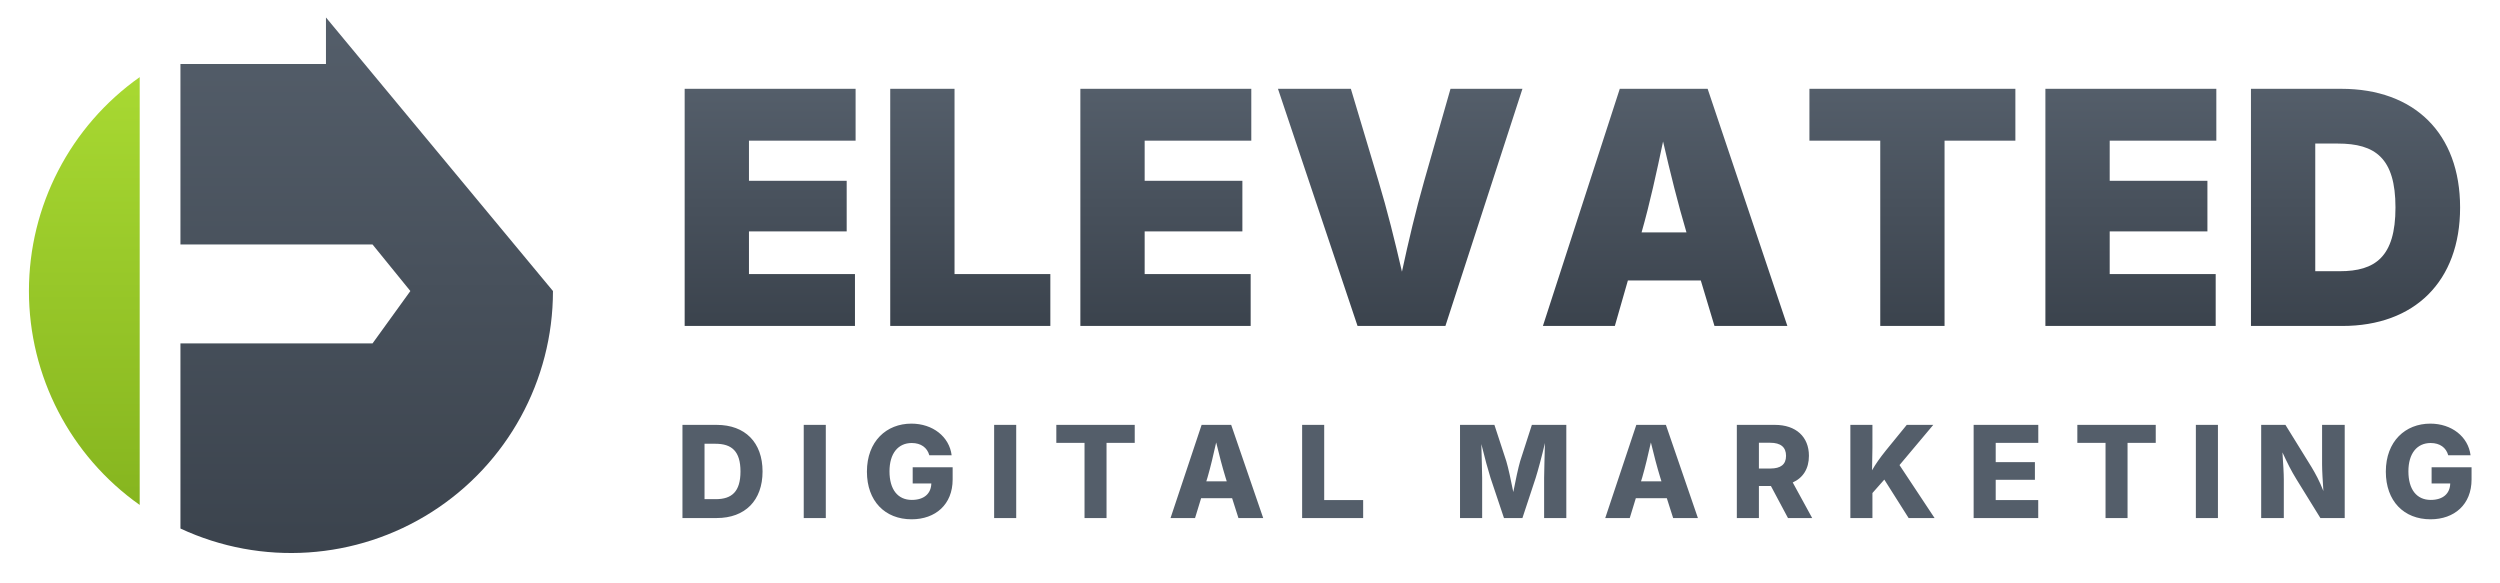
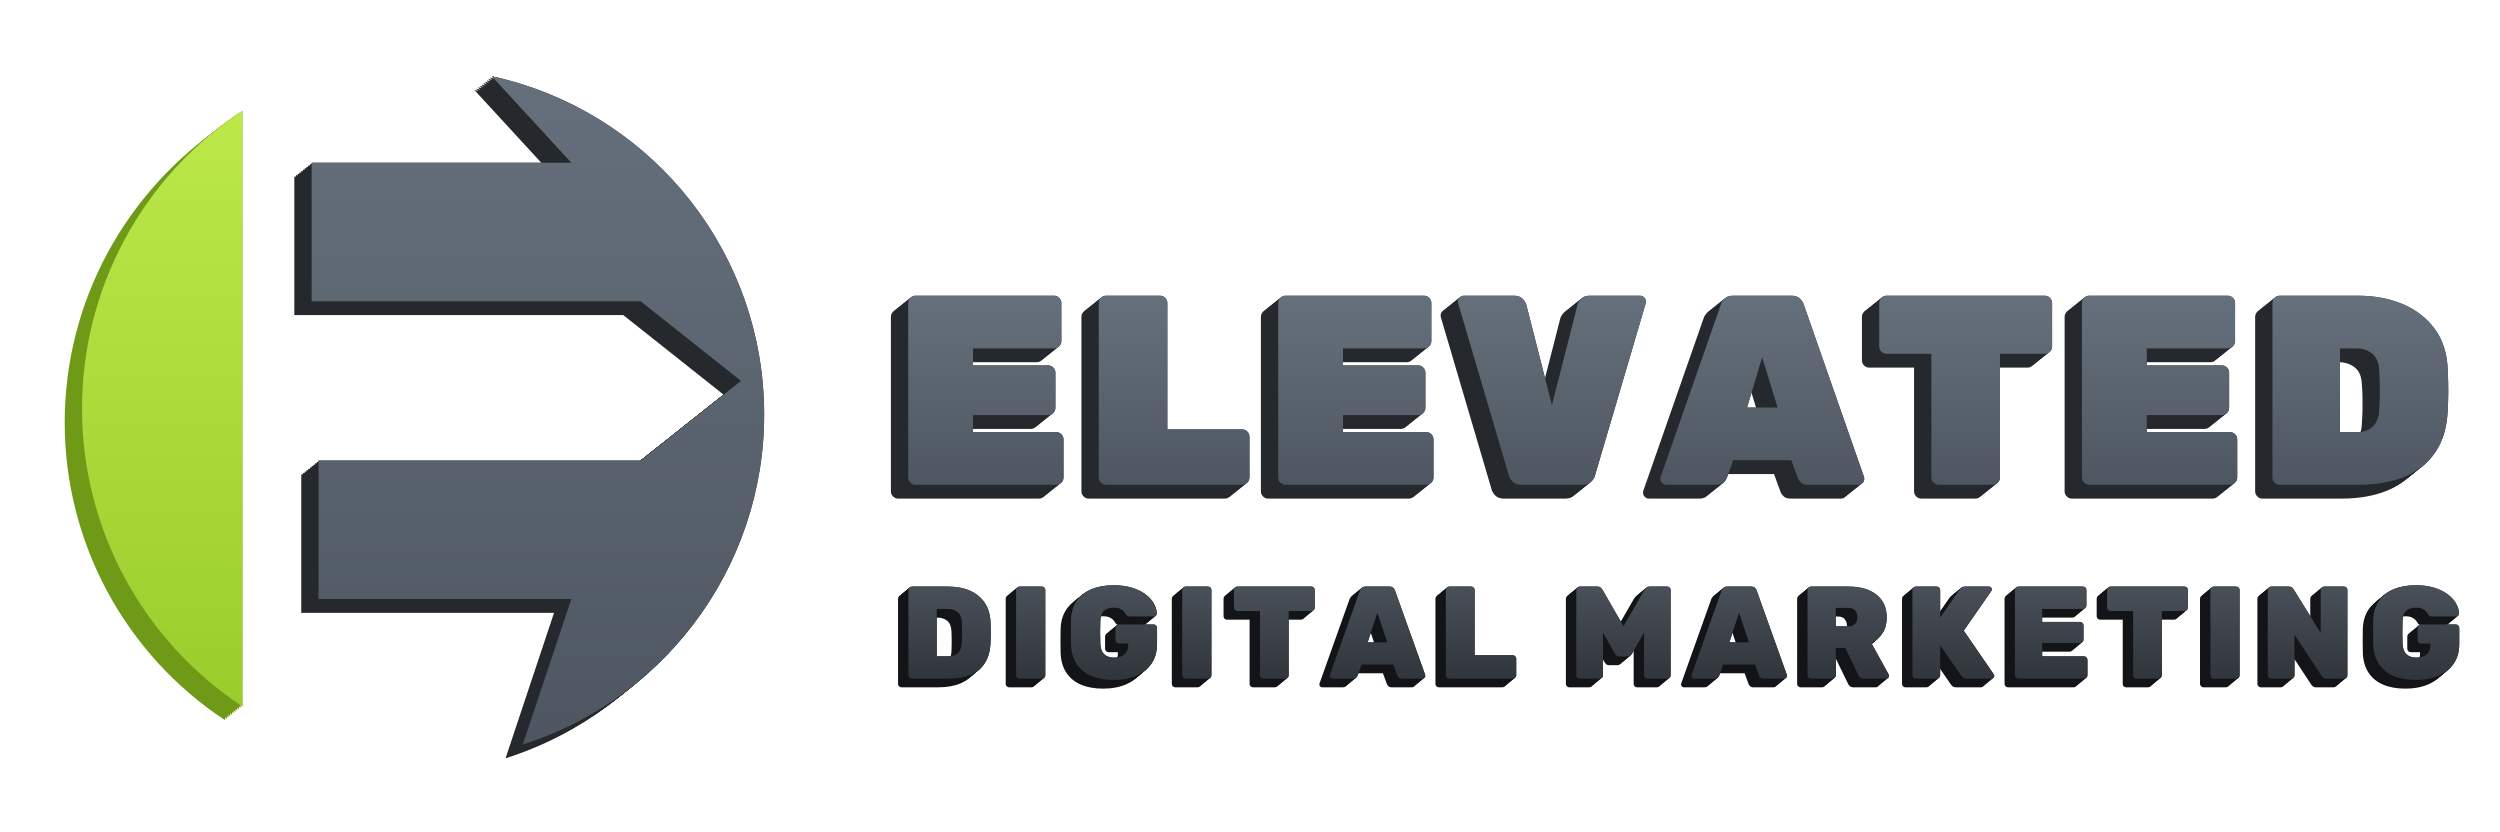
- <svg xmlns="http://www.w3.org/2000/svg" viewBox="0 0 859 200" width="859" height="200" role="img" aria-label="Elevated Digital Marketing">
+ <svg xmlns="http://www.w3.org/2000/svg" viewBox="-8 0 722 240" width="722" height="240" role="img" aria-label="Elevated Digital Marketing">
  <defs>
    <linearGradient id="g-green" x1="0" y1="0" x2="0" y2="1">
-       <stop offset="0" stop-color="#A8D932" />
-       <stop offset="1" stop-color="#86B51F" />
+       <stop offset="0" stop-color="#BCE84A" />
+       <stop offset="1" stop-color="#9ACD2C" />
    </linearGradient>
    <linearGradient id="g-gray" x1="0" y1="0" x2="0" y2="1">
-       <stop offset="0" stop-color="#545E6A" />
-       <stop offset="1" stop-color="#3B434D" />
+       <stop offset="0" stop-color="#66707C" />
+       <stop offset="1" stop-color="#4E5761" />
+     </linearGradient>
+     <linearGradient id="g-word" x1="0" y1="0" x2="0" y2="1">
+       <stop offset="0" stop-color="#66707C" />
+       <stop offset="1" stop-color="#4E5761" />
+     </linearGradient>
+     <linearGradient id="g-sub" x1="0" y1="0" x2="0" y2="1">
+       <stop offset="0" stop-color="#4A5059" />
+       <stop offset="1" stop-color="#30353B" />
    </linearGradient>
  </defs>
-   <path fill="url(#g-green)" d="M48 26.5A90 90 0 0 0 48 173.5Z" />
-   <path fill="url(#g-gray)" d="M62 22H112V6L190 100A90 90 0 0 1 62 181.6V118H128L141 100L128 84H62Z" />
-   <path fill="url(#g-gray)" d="M235.25 112.0H293.766V94.172H257.344V79.516H290.922V62.125H257.344V48.344H293.984V30.516H235.25ZM305.883 112.0H360.898V94.172H327.977V30.516H305.883ZM371.211 112.0H429.727V94.172H393.305V79.516H426.883V62.125H393.305V48.344H429.945V30.516H371.211ZM466.453 112.0H496.641L523.109 30.516H498.391L489.367 62.125C486.469 72.297 484.008 82.688 481.711 93.352C479.25 82.688 476.68 72.297 473.617 62.125L464.156 30.516H439.109ZM530.141 112.0H554.859L559.344 96.359H584.391L589.094 112.0H614.141L586.742 30.516H556.555ZM564.047 79.844C566.891 69.891 569.188 59.281 571.43 48.617C573.891 59.281 576.516 69.891 579.469 79.844ZM621.719 48.344H646.055V112.0H668.148V48.344H692.484V30.516H621.719ZM702.797 112.0H761.312V94.172H724.891V79.516H758.469V62.125H724.891V48.344H761.531V30.516H702.797ZM804.82 112.0C829.594 112.0 845.289 96.742 845.289 71.312C845.289 45.828 829.594 30.516 804.492 30.516H773.43V112.0ZM795.523 93.188V49.328H803.289C816.086 49.328 823.086 54.25 823.086 71.312C823.086 88.32 816.086 93.188 803.945 93.188Z" />
-   <path fill="#545E6A" d="M246.266 178.0C255.998 178.0 262.014 171.984 262.014 161.994C262.014 152.004 255.998 145.988 246.266 145.988H234.492V178.0ZM242.076 171.512V152.477H245.836C251.443 152.477 254.43 155.055 254.43 161.994C254.43 168.934 251.443 171.512 245.943 171.512ZM283.747 145.988H276.163V178.0H283.747ZM313.235 178.43C321.442 178.43 327.329 173.316 327.329 164.766V160.555H313.601V166.119H320.003C319.917 169.6 317.532 171.77 313.3 171.77C308.466 171.77 305.63 168.182 305.63 161.951C305.63 155.764 308.616 152.219 313.278 152.219C316.437 152.219 318.585 153.787 319.315 156.43H326.985C326.19 150.049 320.497 145.559 313.149 145.559C304.62 145.559 297.874 151.596 297.874 162.059C297.874 172.178 304.083 178.43 313.235 178.43ZM349.169 145.988H341.585V178.0H349.169ZM362.953 152.176H372.643V178.0H380.205V152.176H389.895V145.988H362.953ZM402.196 178.0H410.618L412.702 171.189H423.358L425.528 178.0H434.036L423.036 145.988H412.874ZM414.485 165.389 414.915 164.014C415.967 160.383 416.913 156.344 417.879 152.025C418.911 156.322 419.963 160.361 421.081 164.014L421.51 165.389ZM447.411 178.0H468.38V171.812H454.995V145.988H447.411ZM501.662 178.0H509.268V164.207C509.268 161.822 509.074 156.795 508.988 152.584C510.084 157.096 511.395 161.844 512.146 164.207L516.766 178.0H523.104L527.658 164.207C528.432 161.758 529.785 156.795 530.838 152.219C530.752 156.537 530.559 161.779 530.559 164.207V178.0H538.186V145.988H526.348L522.33 158.449C521.686 160.641 520.697 165.238 519.967 169.062C519.215 165.238 518.227 160.641 517.561 158.449L513.479 145.988H501.662ZM551.561 178.0H559.983L562.067 171.189H572.723L574.893 178.0H583.401L572.401 145.988H562.239ZM563.85 165.389 564.28 164.014C565.333 160.383 566.278 156.344 567.245 152.025C568.276 156.322 569.329 160.361 570.446 164.014L570.875 165.389ZM596.776 178.0H604.36V166.979H608.485L614.351 178.0H622.665L615.983 165.775C619.528 164.186 621.548 161.049 621.548 156.623C621.548 150.092 617.101 145.988 609.882 145.988H596.776ZM604.36 160.984V152.133H608.271C611.837 152.133 613.685 153.637 613.685 156.623C613.685 159.609 611.837 160.984 608.292 160.984ZM635.783 178.0H643.367V169.406L647.449 164.787L655.806 178.0H664.722L652.669 159.803L664.271 145.988H655.162L648.029 154.732C645.88 157.418 644.484 159.395 643.238 161.586L643.367 153.852V145.988H635.783ZM678.141 178.0H700.334V171.812H685.725V164.852H699.195V158.793H685.725V152.176H700.355V145.988H678.141ZM713.774 152.176H723.463V178.0H731.026V152.176H740.715V145.988H713.774ZM762.083 145.988H754.499V178.0H762.083ZM776.941 178.0H784.718V164.744C784.718 162.725 784.503 159.244 784.246 155.441C786.029 159.266 787.21 161.672 789.101 164.744L797.287 178.0H805.644V145.988H797.867V159.609C797.867 161.844 798.103 165.518 798.318 168.719C796.964 165.238 795.632 162.811 794.214 160.447L785.277 145.988H776.941ZM835.133 178.43C843.34 178.43 849.227 173.316 849.227 164.766V160.555H835.498V166.119H841.9C841.814 169.6 839.43 171.77 835.197 171.77C830.363 171.77 827.527 168.182 827.527 161.951C827.527 155.764 830.514 152.219 835.176 152.219C838.334 152.219 840.482 153.787 841.213 156.43H848.883C848.088 150.049 842.395 145.559 835.047 145.559C826.518 145.559 819.771 151.596 819.771 162.059C819.771 172.178 825.98 178.43 835.133 178.43Z" />
+   <path id="g-green-s" fill="#6F9A18" d="M62 32A103 103 0 0 0 62 204Z" />
+   <use href="#g-green-s" x="-5.00" y="4.00" />
+   <use href="#g-green-s" x="-4.50" y="3.60" />
+   <use href="#g-green-s" x="-4.00" y="3.20" />
+   <use href="#g-green-s" x="-3.50" y="2.80" />
+   <use href="#g-green-s" x="-3.00" y="2.40" />
+   <use href="#g-green-s" x="-2.50" y="2.00" />
+   <use href="#g-green-s" x="-2.00" y="1.60" />
+   <use href="#g-green-s" x="-1.50" y="1.20" />
+   <use href="#g-green-s" x="-1.00" y="0.80" />
+   <use href="#g-green-s" x="-0.50" y="0.40" />
+   <path fill="url(#g-green)" d="M62 32A103 103 0 0 0 62 204Z" />
+   <path id="g-gray-s" fill="#25292E" d="M82 47H157L134 22A100 100 0 0 1 143 215L157 173H84V133H177L206 110L177 87H82Z" />
+   <use href="#g-gray-s" x="-5.00" y="4.00" />
+   <use href="#g-gray-s" x="-4.50" y="3.60" />
+   <use href="#g-gray-s" x="-4.00" y="3.20" />
+   <use href="#g-gray-s" x="-3.50" y="2.80" />
+   <use href="#g-gray-s" x="-3.00" y="2.40" />
+   <use href="#g-gray-s" x="-2.50" y="2.00" />
+   <use href="#g-gray-s" x="-2.00" y="1.60" />
+   <use href="#g-gray-s" x="-1.50" y="1.20" />
+   <use href="#g-gray-s" x="-1.00" y="0.80" />
+   <use href="#g-gray-s" x="-0.50" y="0.40" />
+   <path fill="url(#g-gray)" d="M82 47H157L134 22A100 100 0 0 1 143 215L157 173H84V133H177L206 110L177 87H82Z" />
+   <path id="g-word-s" fill="#25292E" d="M256.396 140.0Q255.538 140.0 254.914 139.376Q254.29 138.752 254.29 137.894V87.506Q254.29 86.648 254.914 86.024Q255.538 85.4 256.396 85.4H296.41Q297.268 85.4 297.892 86.024Q298.516 86.648 298.516 87.506V98.504Q298.516 99.362 297.892 99.986Q297.268 100.61 296.41 100.61H273.01V105.524H294.694Q295.552 105.524 296.176 106.148Q296.8 106.772 296.8 107.63V117.77Q296.8 118.628 296.176 119.252Q295.552 119.876 294.694 119.876H273.01V124.79H297.034Q297.892 124.79 298.516 125.414Q299.14 126.038 299.14 126.896V137.894Q299.14 138.752 298.516 139.376Q297.892 140.0 297.034 140.0ZM311.422 140.0Q310.564 140.0 309.94 139.376Q309.316 138.752 309.316 137.894V87.506Q309.316 86.648 309.94 86.024Q310.564 85.4 311.422 85.4H327.022Q327.88 85.4 328.504 86.024Q329.128 86.648 329.128 87.506V124.01H350.734Q351.592 124.01 352.216 124.634Q352.84 125.258 352.84 126.116V137.894Q352.84 138.752 352.216 139.376Q351.592 140.0 350.734 140.0ZM363.25 140.0Q362.392 140.0 361.768 139.376Q361.144 138.752 361.144 137.894V87.506Q361.144 86.648 361.768 86.024Q362.392 85.4 363.25 85.4H403.264Q404.122 85.4 404.746 86.024Q405.37 86.648 405.37 87.506V98.504Q405.37 99.362 404.746 99.986Q404.122 100.61 403.264 100.61H379.864V105.524H401.548Q402.406 105.524 403.03 106.148Q403.654 106.772 403.654 107.63V117.77Q403.654 118.628 403.03 119.252Q402.406 119.876 401.548 119.876H379.864V124.79H403.888Q404.746 124.79 405.37 125.414Q405.994 126.038 405.994 126.896V137.894Q405.994 138.752 405.37 139.376Q404.746 140.0 403.888 140.0ZM431.302 140.0Q429.742 140.0 428.884 139.142Q428.026 138.284 427.792 137.426L413.128 87.662Q413.05 87.35 413.05 87.116Q413.05 86.414 413.557 85.907Q414.064 85.4 414.766 85.4H429.274Q430.834 85.4 431.692 86.258Q432.55 87.116 432.784 87.974L440.194 116.99L447.604 87.974Q447.838 87.116 448.696 86.258Q449.554 85.4 451.114 85.4H465.622Q466.324 85.4 466.831 85.907Q467.338 86.414 467.338 87.116Q467.338 87.35 467.26 87.662L452.596 137.426Q452.362 138.284 451.504 139.142Q450.646 140.0 449.086 140.0ZM473.224 140.0Q472.522 140.0 472.015 139.493Q471.508 138.986 471.508 138.284Q471.508 137.972 471.586 137.738L488.98 87.974Q489.214 87.116 490.072 86.258Q490.93 85.4 492.49 85.4H509.416Q510.976 85.4 511.834 86.258Q512.692 87.116 512.926 87.974L530.32 137.738Q530.398 137.972 530.398 138.284Q530.398 138.986 529.891 139.493Q529.384 140.0 528.682 140.0H514.252Q512.77 140.0 512.107 139.337Q511.444 138.674 511.21 138.05L509.338 132.902H492.568L490.696 138.05Q490.462 138.674 489.838 139.337Q489.214 140.0 487.654 140.0ZM496.546 117.692H505.36L500.914 103.184ZM551.884 140.0Q551.026 140.0 550.402 139.376Q549.778 138.752 549.778 137.894V102.17H536.83Q535.972 102.17 535.348 101.546Q534.724 100.922 534.724 100.064V87.506Q534.724 86.648 535.348 86.024Q535.972 85.4 536.83 85.4H582.538Q583.396 85.4 584.02 86.024Q584.644 86.648 584.644 87.506V100.064Q584.644 100.922 584.02 101.546Q583.396 102.17 582.538 102.17H569.59V137.894Q569.59 138.752 568.966 139.376Q568.342 140.0 567.484 140.0ZM595.366 140.0Q594.508 140.0 593.884 139.376Q593.26 138.752 593.26 137.894V87.506Q593.26 86.648 593.884 86.024Q594.508 85.4 595.366 85.4H635.38Q636.238 85.4 636.862 86.024Q637.486 86.648 637.486 87.506V98.504Q637.486 99.362 636.862 99.986Q636.238 100.61 635.38 100.61H611.98V105.524H633.664Q634.522 105.524 635.146 106.148Q635.77 106.772 635.77 107.63V117.77Q635.77 118.628 635.146 119.252Q634.522 119.876 633.664 119.876H611.98V124.79H636.004Q636.862 124.79 637.486 125.414Q638.11 126.038 638.11 126.896V137.894Q638.11 138.752 637.486 139.376Q636.862 140.0 636.004 140.0ZM650.392 140.0Q649.534 140.0 648.91 139.376Q648.286 138.752 648.286 137.894V87.506Q648.286 86.648 648.91 86.024Q649.534 85.4 650.392 85.4H672.856Q680.188 85.4 685.96 87.857Q691.732 90.314 695.203 95.072Q698.674 99.83 698.908 106.85Q699.064 110.204 699.064 112.739Q699.064 115.274 698.908 118.472Q698.596 125.804 695.32 130.601Q692.044 135.398 686.389 137.699Q680.734 140.0 673.246 140.0ZM667.786 124.79H672.856Q674.572 124.79 675.937 124.127Q677.302 123.464 678.16 122.06Q679.018 120.656 679.096 118.472Q679.252 116.21 679.291 114.416Q679.33 112.622 679.291 110.789Q679.252 108.956 679.096 106.85Q678.94 103.574 677.029 102.092Q675.118 100.61 672.466 100.61H667.786Z" />
+   <use href="#g-word-s" x="-5.00" y="4.00" />
+   <use href="#g-word-s" x="-4.50" y="3.60" />
+   <use href="#g-word-s" x="-4.00" y="3.20" />
+   <use href="#g-word-s" x="-3.50" y="2.80" />
+   <use href="#g-word-s" x="-3.00" y="2.40" />
+   <use href="#g-word-s" x="-2.50" y="2.00" />
+   <use href="#g-word-s" x="-2.00" y="1.60" />
+   <use href="#g-word-s" x="-1.50" y="1.20" />
+   <use href="#g-word-s" x="-1.00" y="0.80" />
+   <use href="#g-word-s" x="-0.50" y="0.40" />
+   <path fill="url(#g-word)" d="M256.396 140.0Q255.538 140.0 254.914 139.376Q254.29 138.752 254.29 137.894V87.506Q254.29 86.648 254.914 86.024Q255.538 85.4 256.396 85.4H296.41Q297.268 85.4 297.892 86.024Q298.516 86.648 298.516 87.506V98.504Q298.516 99.362 297.892 99.986Q297.268 100.61 296.41 100.61H273.01V105.524H294.694Q295.552 105.524 296.176 106.148Q296.8 106.772 296.8 107.63V117.77Q296.8 118.628 296.176 119.252Q295.552 119.876 294.694 119.876H273.01V124.79H297.034Q297.892 124.79 298.516 125.414Q299.14 126.038 299.14 126.896V137.894Q299.14 138.752 298.516 139.376Q297.892 140.0 297.034 140.0ZM311.422 140.0Q310.564 140.0 309.94 139.376Q309.316 138.752 309.316 137.894V87.506Q309.316 86.648 309.94 86.024Q310.564 85.4 311.422 85.4H327.022Q327.88 85.4 328.504 86.024Q329.128 86.648 329.128 87.506V124.01H350.734Q351.592 124.01 352.216 124.634Q352.84 125.258 352.84 126.116V137.894Q352.84 138.752 352.216 139.376Q351.592 140.0 350.734 140.0ZM363.25 140.0Q362.392 140.0 361.768 139.376Q361.144 138.752 361.144 137.894V87.506Q361.144 86.648 361.768 86.024Q362.392 85.4 363.25 85.4H403.264Q404.122 85.4 404.746 86.024Q405.37 86.648 405.37 87.506V98.504Q405.37 99.362 404.746 99.986Q404.122 100.61 403.264 100.61H379.864V105.524H401.548Q402.406 105.524 403.03 106.148Q403.654 106.772 403.654 107.63V117.77Q403.654 118.628 403.03 119.252Q402.406 119.876 401.548 119.876H379.864V124.79H403.888Q404.746 124.79 405.37 125.414Q405.994 126.038 405.994 126.896V137.894Q405.994 138.752 405.37 139.376Q404.746 140.0 403.888 140.0ZM431.302 140.0Q429.742 140.0 428.884 139.142Q428.026 138.284 427.792 137.426L413.128 87.662Q413.05 87.35 413.05 87.116Q413.05 86.414 413.557 85.907Q414.064 85.4 414.766 85.4H429.274Q430.834 85.4 431.692 86.258Q432.55 87.116 432.784 87.974L440.194 116.99L447.604 87.974Q447.838 87.116 448.696 86.258Q449.554 85.4 451.114 85.4H465.622Q466.324 85.4 466.831 85.907Q467.338 86.414 467.338 87.116Q467.338 87.35 467.26 87.662L452.596 137.426Q452.362 138.284 451.504 139.142Q450.646 140.0 449.086 140.0ZM473.224 140.0Q472.522 140.0 472.015 139.493Q471.508 138.986 471.508 138.284Q471.508 137.972 471.586 137.738L488.98 87.974Q489.214 87.116 490.072 86.258Q490.93 85.4 492.49 85.4H509.416Q510.976 85.4 511.834 86.258Q512.692 87.116 512.926 87.974L530.32 137.738Q530.398 137.972 530.398 138.284Q530.398 138.986 529.891 139.493Q529.384 140.0 528.682 140.0H514.252Q512.77 140.0 512.107 139.337Q511.444 138.674 511.21 138.05L509.338 132.902H492.568L490.696 138.05Q490.462 138.674 489.838 139.337Q489.214 140.0 487.654 140.0ZM496.546 117.692H505.36L500.914 103.184ZM551.884 140.0Q551.026 140.0 550.402 139.376Q549.778 138.752 549.778 137.894V102.17H536.83Q535.972 102.17 535.348 101.546Q534.724 100.922 534.724 100.064V87.506Q534.724 86.648 535.348 86.024Q535.972 85.4 536.83 85.4H582.538Q583.396 85.4 584.02 86.024Q584.644 86.648 584.644 87.506V100.064Q584.644 100.922 584.02 101.546Q583.396 102.17 582.538 102.17H569.59V137.894Q569.59 138.752 568.966 139.376Q568.342 140.0 567.484 140.0ZM595.366 140.0Q594.508 140.0 593.884 139.376Q593.26 138.752 593.26 137.894V87.506Q593.26 86.648 593.884 86.024Q594.508 85.4 595.366 85.4H635.38Q636.238 85.4 636.862 86.024Q637.486 86.648 637.486 87.506V98.504Q637.486 99.362 636.862 99.986Q636.238 100.61 635.38 100.61H611.98V105.524H633.664Q634.522 105.524 635.146 106.148Q635.77 106.772 635.77 107.63V117.77Q635.77 118.628 635.146 119.252Q634.522 119.876 633.664 119.876H611.98V124.79H636.004Q636.862 124.79 637.486 125.414Q638.11 126.038 638.11 126.896V137.894Q638.11 138.752 637.486 139.376Q636.862 140.0 636.004 140.0ZM650.392 140.0Q649.534 140.0 648.91 139.376Q648.286 138.752 648.286 137.894V87.506Q648.286 86.648 648.91 86.024Q649.534 85.4 650.392 85.4H672.856Q680.188 85.4 685.96 87.857Q691.732 90.314 695.203 95.072Q698.674 99.83 698.908 106.85Q699.064 110.204 699.064 112.739Q699.064 115.274 698.908 118.472Q698.596 125.804 695.32 130.601Q692.044 135.398 686.389 137.699Q680.734 140.0 673.246 140.0ZM667.786 124.79H672.856Q674.572 124.79 675.937 124.127Q677.302 123.464 678.16 122.06Q679.018 120.656 679.096 118.472Q679.252 116.21 679.291 114.416Q679.33 112.622 679.291 110.789Q679.252 108.956 679.096 106.85Q678.94 103.574 677.029 102.092Q675.118 100.61 672.466 100.61H667.786Z" />
+   <path id="g-sub-s" fill="#121417" d="M255.344 196.0Q254.964 196.0 254.66 195.715Q254.356 195.43 254.356 195.012V170.388Q254.356 169.97 254.66 169.685Q254.964 169.4 255.344 169.4H265.756Q269.442 169.4 272.14 170.597Q274.838 171.794 276.396 174.112Q277.954 176.43 278.068 179.812Q278.144 181.446 278.144 182.7Q278.144 183.954 278.068 185.55Q277.916 189.122 276.453 191.44Q274.99 193.758 272.33 194.879Q269.67 196.0 265.946 196.0ZM262.526 189.54H265.756Q267.01 189.54 267.884 189.122Q268.758 188.704 269.252 187.811Q269.746 186.918 269.784 185.512Q269.822 184.41 269.841 183.536Q269.86 182.662 269.841 181.788Q269.822 180.914 269.784 179.85Q269.708 177.76 268.587 176.81Q267.466 175.86 265.566 175.86H262.526ZM286.436 196.0Q286.056 196.0 285.752 195.715Q285.448 195.43 285.448 195.012V170.388Q285.448 169.97 285.752 169.685Q286.056 169.4 286.436 169.4H292.896Q293.314 169.4 293.599 169.685Q293.884 169.97 293.884 170.388V195.012Q293.884 195.43 293.599 195.715Q293.314 196.0 292.896 196.0ZM313.614 196.38Q309.852 196.38 307.154 195.221Q304.456 194.062 302.936 191.744Q301.416 189.426 301.302 186.006Q301.264 184.41 301.264 182.567Q301.264 180.724 301.302 179.09Q301.416 175.784 302.955 173.542Q304.494 171.3 307.23 170.16Q309.966 169.02 313.614 169.02Q316.54 169.02 318.82 169.704Q321.1 170.388 322.715 171.566Q324.329 172.744 325.185 174.207Q326.04 175.67 326.078 177.228Q326.078 177.57 325.831 177.798Q325.584 178.026 325.242 178.026H318.25Q317.87 178.026 317.642 177.912Q317.413 177.798 317.224 177.57Q317.034 177.19 316.635 176.696Q316.236 176.202 315.514 175.841Q314.792 175.48 313.614 175.48Q311.828 175.48 310.84 176.392Q309.852 177.304 309.776 179.28Q309.662 182.472 309.776 185.816Q309.852 187.982 310.897 188.951Q311.942 189.92 313.728 189.92Q314.906 189.92 315.837 189.54Q316.768 189.16 317.3 188.343Q317.832 187.526 317.832 186.234V185.854H315.134Q314.716 185.854 314.431 185.55Q314.146 185.246 314.146 184.866V181.332Q314.146 180.914 314.431 180.629Q314.716 180.344 315.134 180.344H325.127Q325.546 180.344 325.85 180.629Q326.154 180.914 326.154 181.332V185.968Q326.154 189.312 324.558 191.63Q322.962 193.948 320.149 195.164Q317.338 196.38 313.614 196.38ZM334.407 196.0Q334.027 196.0 333.723 195.715Q333.419 195.43 333.419 195.012V170.388Q333.419 169.97 333.723 169.685Q334.027 169.4 334.407 169.4H340.867Q341.285 169.4 341.57 169.685Q341.855 169.97 341.855 170.388V195.012Q341.855 195.43 341.57 195.715Q341.285 196.0 340.867 196.0ZM356.873 196.0Q356.455 196.0 356.17 195.715Q355.885 195.43 355.885 195.012V176.468H349.349Q348.931 176.468 348.646 176.183Q348.361 175.898 348.361 175.48V170.388Q348.361 169.97 348.646 169.685Q348.931 169.4 349.349 169.4H370.705Q371.123 169.4 371.408 169.685Q371.693 169.97 371.693 170.388V175.48Q371.693 175.898 371.408 176.183Q371.123 176.468 370.705 176.468H364.169V195.012Q364.169 195.43 363.884 195.715Q363.599 196.0 363.181 196.0ZM376.831 196.0Q376.489 196.0 376.261 195.753Q376.033 195.506 376.033 195.164Q376.033 195.012 376.071 194.898L384.735 170.578Q384.887 170.16 385.267 169.78Q385.647 169.4 386.331 169.4H393.285Q394.007 169.4 394.387 169.78Q394.767 170.16 394.881 170.578L403.583 194.898Q403.621 195.012 403.621 195.164Q403.621 195.506 403.374 195.753Q403.127 196.0 402.785 196.0H396.933Q396.287 196.0 395.983 195.696Q395.679 195.392 395.565 195.126L394.387 191.934H385.229L384.051 195.126Q383.937 195.392 383.652 195.696Q383.367 196.0 382.683 196.0ZM386.977 185.512H392.639L389.789 176.962ZM410.544 196.0Q410.164 196.0 409.861 195.715Q409.556 195.43 409.556 195.012V170.388Q409.556 169.97 409.861 169.685Q410.164 169.4 410.544 169.4H416.852Q417.27 169.4 417.574 169.685Q417.878 169.97 417.878 170.388V189.236H428.861Q429.278 189.236 429.582 189.521Q429.886 189.806 429.886 190.224V195.012Q429.886 195.43 429.582 195.715Q429.278 196.0 428.861 196.0ZM448.256 196.0Q447.838 196.0 447.534 195.715Q447.23 195.43 447.23 195.012V170.388Q447.23 169.97 447.534 169.685Q447.838 169.4 448.256 169.4H453.31Q453.994 169.4 454.336 169.78Q454.678 170.16 454.792 170.312L460.872 180.876L466.952 170.312Q467.066 170.16 467.408 169.78Q467.75 169.4 468.434 169.4H473.488Q473.906 169.4 474.191 169.685Q474.476 169.97 474.476 170.388V195.012Q474.476 195.43 474.191 195.715Q473.906 196.0 473.488 196.0H467.788Q467.37 196.0 467.085 195.715Q466.8 195.43 466.8 195.012V182.7L463.38 188.704Q463.19 189.008 462.886 189.312Q462.582 189.616 462.012 189.616H459.694Q459.162 189.616 458.858 189.312Q458.554 189.008 458.364 188.704L454.944 182.7V195.012Q454.944 195.43 454.659 195.715Q454.374 196.0 453.956 196.0ZM481.286 196.0Q480.944 196.0 480.716 195.753Q480.488 195.506 480.488 195.164Q480.488 195.012 480.526 194.898L489.19 170.578Q489.342 170.16 489.722 169.78Q490.102 169.4 490.786 169.4H497.74Q498.462 169.4 498.842 169.78Q499.222 170.16 499.336 170.578L508.038 194.898Q508.076 195.012 508.076 195.164Q508.076 195.506 507.829 195.753Q507.582 196.0 507.24 196.0H501.388Q500.742 196.0 500.438 195.696Q500.134 195.392 500.02 195.126L498.842 191.934H489.684L488.506 195.126Q488.392 195.392 488.107 195.696Q487.822 196.0 487.138 196.0ZM491.432 185.512H497.094L494.244 176.962ZM515 196.0Q514.62 196.0 514.315 195.715Q514.011 195.43 514.011 195.012V170.388Q514.011 169.97 514.315 169.685Q514.62 169.4 515 169.4H525.829Q530.997 169.4 533.942 171.756Q536.887 174.112 536.887 178.33Q536.887 180.99 535.671 182.852Q534.455 184.714 532.479 185.778L537.419 194.746Q537.534 194.974 537.534 195.164Q537.534 195.506 537.305 195.753Q537.077 196.0 536.736 196.0H530.313Q529.591 196.0 529.212 195.639Q528.832 195.278 528.717 194.974L524.918 187.146H522.181V195.012Q522.181 195.43 521.896 195.715Q521.611 196.0 521.193 196.0ZM522.181 180.876H525.791Q527.121 180.876 527.767 180.135Q528.413 179.394 528.413 178.292Q528.413 177.152 527.786 176.354Q527.159 175.556 525.791 175.556H522.181ZM545.293 196.0Q544.913 196.0 544.609 195.715Q544.305 195.43 544.305 195.012V170.388Q544.305 169.97 544.609 169.685Q544.913 169.4 545.293 169.4H551.335Q551.753 169.4 552.038 169.685Q552.323 169.97 552.323 170.388V178.368L557.985 170.198Q558.175 169.932 558.517 169.666Q558.859 169.4 559.467 169.4H566.421Q566.763 169.4 567.01 169.647Q567.257 169.894 567.257 170.236Q567.257 170.464 567.105 170.654L559.125 182.13L567.789 194.746Q567.941 194.898 567.941 195.164Q567.941 195.506 567.694 195.753Q567.447 196.0 567.105 196.0H559.961Q559.201 196.0 558.84 195.658Q558.479 195.316 558.403 195.164L552.323 186.348V195.012Q552.323 195.43 552.038 195.715Q551.753 196.0 551.335 196.0ZM574.903 196.0Q574.523 196.0 574.219 195.715Q573.915 195.43 573.915 195.012V170.388Q573.915 169.97 574.219 169.685Q574.523 169.4 574.903 169.4H593.523Q593.941 169.4 594.245 169.685Q594.549 169.97 594.549 170.388V174.872Q594.549 175.252 594.245 175.556Q593.941 175.86 593.523 175.86H581.781V179.622H592.687Q593.105 179.622 593.409 179.907Q593.713 180.192 593.713 180.61V184.714Q593.713 185.132 593.409 185.417Q593.105 185.702 592.687 185.702H581.781V189.54H593.827Q594.245 189.54 594.549 189.844Q594.853 190.148 594.853 190.566V195.012Q594.853 195.43 594.549 195.715Q594.245 196.0 593.827 196.0ZM609.035 196.0Q608.617 196.0 608.332 195.715Q608.047 195.43 608.047 195.012V176.468H601.511Q601.093 176.468 600.808 176.183Q600.523 175.898 600.523 175.48V170.388Q600.523 169.97 600.808 169.685Q601.093 169.4 601.511 169.4H622.867Q623.285 169.4 623.57 169.685Q623.855 169.97 623.855 170.388V175.48Q623.855 175.898 623.57 176.183Q623.285 176.468 622.867 176.468H616.331V195.012Q616.331 195.43 616.046 195.715Q615.761 196.0 615.343 196.0ZM631.349 196.0Q630.969 196.0 630.665 195.715Q630.361 195.43 630.361 195.012V170.388Q630.361 169.97 630.665 169.685Q630.969 169.4 631.349 169.4H637.808Q638.226 169.4 638.512 169.685Q638.797 169.97 638.797 170.388V195.012Q638.797 195.43 638.512 195.715Q638.226 196.0 637.808 196.0ZM647.924 196.0Q647.544 196.0 647.24 195.715Q646.936 195.43 646.936 195.012V170.388Q646.936 169.97 647.24 169.685Q647.544 169.4 647.924 169.4H652.978Q653.662 169.4 653.966 169.704Q654.27 170.008 654.384 170.198L662.212 182.776V170.388Q662.212 169.97 662.516 169.685Q662.82 169.4 663.238 169.4H668.938Q669.356 169.4 669.641 169.685Q669.926 169.97 669.926 170.388V195.012Q669.926 195.43 669.641 195.715Q669.356 196.0 668.938 196.0H663.922Q663.238 196.0 662.915 195.677Q662.592 195.354 662.478 195.202L654.65 183.308V195.012Q654.65 195.43 654.365 195.715Q654.08 196.0 653.662 196.0ZM689.694 196.38Q685.932 196.38 683.234 195.221Q680.536 194.062 679.016 191.744Q677.496 189.426 677.382 186.006Q677.344 184.41 677.344 182.567Q677.344 180.724 677.382 179.09Q677.496 175.784 679.035 173.542Q680.574 171.3 683.31 170.16Q686.046 169.02 689.694 169.02Q692.62 169.02 694.9 169.704Q697.18 170.388 698.795 171.566Q700.41 172.744 701.265 174.207Q702.12 175.67 702.158 177.228Q702.158 177.57 701.911 177.798Q701.664 178.026 701.322 178.026H694.33Q693.95 178.026 693.722 177.912Q693.494 177.798 693.304 177.57Q693.114 177.19 692.715 176.696Q692.316 176.202 691.594 175.841Q690.872 175.48 689.694 175.48Q687.908 175.48 686.92 176.392Q685.932 177.304 685.856 179.28Q685.742 182.472 685.856 185.816Q685.932 187.982 686.977 188.951Q688.022 189.92 689.808 189.92Q690.986 189.92 691.917 189.54Q692.848 189.16 693.38 188.343Q693.912 187.526 693.912 186.234V185.854H691.214Q690.796 185.854 690.511 185.55Q690.226 185.246 690.226 184.866V181.332Q690.226 180.914 690.511 180.629Q690.796 180.344 691.214 180.344H701.208Q701.626 180.344 701.93 180.629Q702.234 180.914 702.234 181.332V185.968Q702.234 189.312 700.638 191.63Q699.042 193.948 696.23 195.164Q693.418 196.38 689.694 196.38Z" />
+   <use href="#g-sub-s" x="-3.00" y="2.50" />
+   <use href="#g-sub-s" x="-2.70" y="2.25" />
+   <use href="#g-sub-s" x="-2.40" y="2.00" />
+   <use href="#g-sub-s" x="-2.10" y="1.75" />
+   <use href="#g-sub-s" x="-1.80" y="1.50" />
+   <use href="#g-sub-s" x="-1.50" y="1.25" />
+   <use href="#g-sub-s" x="-1.20" y="1.00" />
+   <use href="#g-sub-s" x="-0.90" y="0.75" />
+   <use href="#g-sub-s" x="-0.60" y="0.50" />
+   <use href="#g-sub-s" x="-0.30" y="0.25" />
+   <path fill="url(#g-sub)" d="M255.344 196.0Q254.964 196.0 254.66 195.715Q254.356 195.43 254.356 195.012V170.388Q254.356 169.97 254.66 169.685Q254.964 169.4 255.344 169.4H265.756Q269.442 169.4 272.14 170.597Q274.838 171.794 276.396 174.112Q277.954 176.43 278.068 179.812Q278.144 181.446 278.144 182.7Q278.144 183.954 278.068 185.55Q277.916 189.122 276.453 191.44Q274.99 193.758 272.33 194.879Q269.67 196.0 265.946 196.0ZM262.526 189.54H265.756Q267.01 189.54 267.884 189.122Q268.758 188.704 269.252 187.811Q269.746 186.918 269.784 185.512Q269.822 184.41 269.841 183.536Q269.86 182.662 269.841 181.788Q269.822 180.914 269.784 179.85Q269.708 177.76 268.587 176.81Q267.466 175.86 265.566 175.86H262.526ZM286.436 196.0Q286.056 196.0 285.752 195.715Q285.448 195.43 285.448 195.012V170.388Q285.448 169.97 285.752 169.685Q286.056 169.4 286.436 169.4H292.896Q293.314 169.4 293.599 169.685Q293.884 169.97 293.884 170.388V195.012Q293.884 195.43 293.599 195.715Q293.314 196.0 292.896 196.0ZM313.614 196.38Q309.852 196.38 307.154 195.221Q304.456 194.062 302.936 191.744Q301.416 189.426 301.302 186.006Q301.264 184.41 301.264 182.567Q301.264 180.724 301.302 179.09Q301.416 175.784 302.955 173.542Q304.494 171.3 307.23 170.16Q309.966 169.02 313.614 169.02Q316.54 169.02 318.82 169.704Q321.1 170.388 322.715 171.566Q324.329 172.744 325.185 174.207Q326.04 175.67 326.078 177.228Q326.078 177.57 325.831 177.798Q325.584 178.026 325.242 178.026H318.25Q317.87 178.026 317.642 177.912Q317.413 177.798 317.224 177.57Q317.034 177.19 316.635 176.696Q316.236 176.202 315.514 175.841Q314.792 175.48 313.614 175.48Q311.828 175.48 310.84 176.392Q309.852 177.304 309.776 179.28Q309.662 182.472 309.776 185.816Q309.852 187.982 310.897 188.951Q311.942 189.92 313.728 189.92Q314.906 189.92 315.837 189.54Q316.768 189.16 317.3 188.343Q317.832 187.526 317.832 186.234V185.854H315.134Q314.716 185.854 314.431 185.55Q314.146 185.246 314.146 184.866V181.332Q314.146 180.914 314.431 180.629Q314.716 180.344 315.134 180.344H325.127Q325.546 180.344 325.85 180.629Q326.154 180.914 326.154 181.332V185.968Q326.154 189.312 324.558 191.63Q322.962 193.948 320.149 195.164Q317.338 196.38 313.614 196.38ZM334.407 196.0Q334.027 196.0 333.723 195.715Q333.419 195.43 333.419 195.012V170.388Q333.419 169.97 333.723 169.685Q334.027 169.4 334.407 169.4H340.867Q341.285 169.4 341.57 169.685Q341.855 169.97 341.855 170.388V195.012Q341.855 195.43 341.57 195.715Q341.285 196.0 340.867 196.0ZM356.873 196.0Q356.455 196.0 356.17 195.715Q355.885 195.43 355.885 195.012V176.468H349.349Q348.931 176.468 348.646 176.183Q348.361 175.898 348.361 175.48V170.388Q348.361 169.97 348.646 169.685Q348.931 169.4 349.349 169.4H370.705Q371.123 169.4 371.408 169.685Q371.693 169.97 371.693 170.388V175.48Q371.693 175.898 371.408 176.183Q371.123 176.468 370.705 176.468H364.169V195.012Q364.169 195.43 363.884 195.715Q363.599 196.0 363.181 196.0ZM376.831 196.0Q376.489 196.0 376.261 195.753Q376.033 195.506 376.033 195.164Q376.033 195.012 376.071 194.898L384.735 170.578Q384.887 170.16 385.267 169.78Q385.647 169.4 386.331 169.4H393.285Q394.007 169.4 394.387 169.78Q394.767 170.16 394.881 170.578L403.583 194.898Q403.621 195.012 403.621 195.164Q403.621 195.506 403.374 195.753Q403.127 196.0 402.785 196.0H396.933Q396.287 196.0 395.983 195.696Q395.679 195.392 395.565 195.126L394.387 191.934H385.229L384.051 195.126Q383.937 195.392 383.652 195.696Q383.367 196.0 382.683 196.0ZM386.977 185.512H392.639L389.789 176.962ZM410.544 196.0Q410.164 196.0 409.861 195.715Q409.556 195.43 409.556 195.012V170.388Q409.556 169.97 409.861 169.685Q410.164 169.4 410.544 169.4H416.852Q417.27 169.4 417.574 169.685Q417.878 169.97 417.878 170.388V189.236H428.861Q429.278 189.236 429.582 189.521Q429.886 189.806 429.886 190.224V195.012Q429.886 195.43 429.582 195.715Q429.278 196.0 428.861 196.0ZM448.256 196.0Q447.838 196.0 447.534 195.715Q447.23 195.43 447.23 195.012V170.388Q447.23 169.97 447.534 169.685Q447.838 169.4 448.256 169.4H453.31Q453.994 169.4 454.336 169.78Q454.678 170.16 454.792 170.312L460.872 180.876L466.952 170.312Q467.066 170.16 467.408 169.78Q467.75 169.4 468.434 169.4H473.488Q473.906 169.4 474.191 169.685Q474.476 169.97 474.476 170.388V195.012Q474.476 195.43 474.191 195.715Q473.906 196.0 473.488 196.0H467.788Q467.37 196.0 467.085 195.715Q466.8 195.43 466.8 195.012V182.7L463.38 188.704Q463.19 189.008 462.886 189.312Q462.582 189.616 462.012 189.616H459.694Q459.162 189.616 458.858 189.312Q458.554 189.008 458.364 188.704L454.944 182.7V195.012Q454.944 195.43 454.659 195.715Q454.374 196.0 453.956 196.0ZM481.286 196.0Q480.944 196.0 480.716 195.753Q480.488 195.506 480.488 195.164Q480.488 195.012 480.526 194.898L489.19 170.578Q489.342 170.16 489.722 169.78Q490.102 169.4 490.786 169.4H497.74Q498.462 169.4 498.842 169.78Q499.222 170.16 499.336 170.578L508.038 194.898Q508.076 195.012 508.076 195.164Q508.076 195.506 507.829 195.753Q507.582 196.0 507.24 196.0H501.388Q500.742 196.0 500.438 195.696Q500.134 195.392 500.02 195.126L498.842 191.934H489.684L488.506 195.126Q488.392 195.392 488.107 195.696Q487.822 196.0 487.138 196.0ZM491.432 185.512H497.094L494.244 176.962ZM515 196.0Q514.62 196.0 514.315 195.715Q514.011 195.43 514.011 195.012V170.388Q514.011 169.97 514.315 169.685Q514.62 169.4 515 169.4H525.829Q530.997 169.4 533.942 171.756Q536.887 174.112 536.887 178.33Q536.887 180.99 535.671 182.852Q534.455 184.714 532.479 185.778L537.419 194.746Q537.534 194.974 537.534 195.164Q537.534 195.506 537.305 195.753Q537.077 196.0 536.736 196.0H530.313Q529.591 196.0 529.212 195.639Q528.832 195.278 528.717 194.974L524.918 187.146H522.181V195.012Q522.181 195.43 521.896 195.715Q521.611 196.0 521.193 196.0ZM522.181 180.876H525.791Q527.121 180.876 527.767 180.135Q528.413 179.394 528.413 178.292Q528.413 177.152 527.786 176.354Q527.159 175.556 525.791 175.556H522.181ZM545.293 196.0Q544.913 196.0 544.609 195.715Q544.305 195.43 544.305 195.012V170.388Q544.305 169.97 544.609 169.685Q544.913 169.4 545.293 169.4H551.335Q551.753 169.4 552.038 169.685Q552.323 169.97 552.323 170.388V178.368L557.985 170.198Q558.175 169.932 558.517 169.666Q558.859 169.4 559.467 169.4H566.421Q566.763 169.4 567.01 169.647Q567.257 169.894 567.257 170.236Q567.257 170.464 567.105 170.654L559.125 182.13L567.789 194.746Q567.941 194.898 567.941 195.164Q567.941 195.506 567.694 195.753Q567.447 196.0 567.105 196.0H559.961Q559.201 196.0 558.84 195.658Q558.479 195.316 558.403 195.164L552.323 186.348V195.012Q552.323 195.43 552.038 195.715Q551.753 196.0 551.335 196.0ZM574.903 196.0Q574.523 196.0 574.219 195.715Q573.915 195.43 573.915 195.012V170.388Q573.915 169.97 574.219 169.685Q574.523 169.4 574.903 169.4H593.523Q593.941 169.4 594.245 169.685Q594.549 169.97 594.549 170.388V174.872Q594.549 175.252 594.245 175.556Q593.941 175.86 593.523 175.86H581.781V179.622H592.687Q593.105 179.622 593.409 179.907Q593.713 180.192 593.713 180.61V184.714Q593.713 185.132 593.409 185.417Q593.105 185.702 592.687 185.702H581.781V189.54H593.827Q594.245 189.54 594.549 189.844Q594.853 190.148 594.853 190.566V195.012Q594.853 195.43 594.549 195.715Q594.245 196.0 593.827 196.0ZM609.035 196.0Q608.617 196.0 608.332 195.715Q608.047 195.43 608.047 195.012V176.468H601.511Q601.093 176.468 600.808 176.183Q600.523 175.898 600.523 175.48V170.388Q600.523 169.97 600.808 169.685Q601.093 169.4 601.511 169.4H622.867Q623.285 169.4 623.57 169.685Q623.855 169.97 623.855 170.388V175.48Q623.855 175.898 623.57 176.183Q623.285 176.468 622.867 176.468H616.331V195.012Q616.331 195.43 616.046 195.715Q615.761 196.0 615.343 196.0ZM631.349 196.0Q630.969 196.0 630.665 195.715Q630.361 195.43 630.361 195.012V170.388Q630.361 169.97 630.665 169.685Q630.969 169.4 631.349 169.4H637.808Q638.226 169.4 638.512 169.685Q638.797 169.97 638.797 170.388V195.012Q638.797 195.43 638.512 195.715Q638.226 196.0 637.808 196.0ZM647.924 196.0Q647.544 196.0 647.24 195.715Q646.936 195.43 646.936 195.012V170.388Q646.936 169.97 647.24 169.685Q647.544 169.4 647.924 169.4H652.978Q653.662 169.4 653.966 169.704Q654.27 170.008 654.384 170.198L662.212 182.776V170.388Q662.212 169.97 662.516 169.685Q662.82 169.4 663.238 169.4H668.938Q669.356 169.4 669.641 169.685Q669.926 169.97 669.926 170.388V195.012Q669.926 195.43 669.641 195.715Q669.356 196.0 668.938 196.0H663.922Q663.238 196.0 662.915 195.677Q662.592 195.354 662.478 195.202L654.65 183.308V195.012Q654.65 195.43 654.365 195.715Q654.08 196.0 653.662 196.0ZM689.694 196.38Q685.932 196.38 683.234 195.221Q680.536 194.062 679.016 191.744Q677.496 189.426 677.382 186.006Q677.344 184.41 677.344 182.567Q677.344 180.724 677.382 179.09Q677.496 175.784 679.035 173.542Q680.574 171.3 683.31 170.16Q686.046 169.02 689.694 169.02Q692.62 169.02 694.9 169.704Q697.18 170.388 698.795 171.566Q700.41 172.744 701.265 174.207Q702.12 175.67 702.158 177.228Q702.158 177.57 701.911 177.798Q701.664 178.026 701.322 178.026H694.33Q693.95 178.026 693.722 177.912Q693.494 177.798 693.304 177.57Q693.114 177.19 692.715 176.696Q692.316 176.202 691.594 175.841Q690.872 175.48 689.694 175.48Q687.908 175.48 686.92 176.392Q685.932 177.304 685.856 179.28Q685.742 182.472 685.856 185.816Q685.932 187.982 686.977 188.951Q688.022 189.92 689.808 189.92Q690.986 189.92 691.917 189.54Q692.848 189.16 693.38 188.343Q693.912 187.526 693.912 186.234V185.854H691.214Q690.796 185.854 690.511 185.55Q690.226 185.246 690.226 184.866V181.332Q690.226 180.914 690.511 180.629Q690.796 180.344 691.214 180.344H701.208Q701.626 180.344 701.93 180.629Q702.234 180.914 702.234 181.332V185.968Q702.234 189.312 700.638 191.63Q699.042 193.948 696.23 195.164Q693.418 196.38 689.694 196.38Z" />
</svg>
